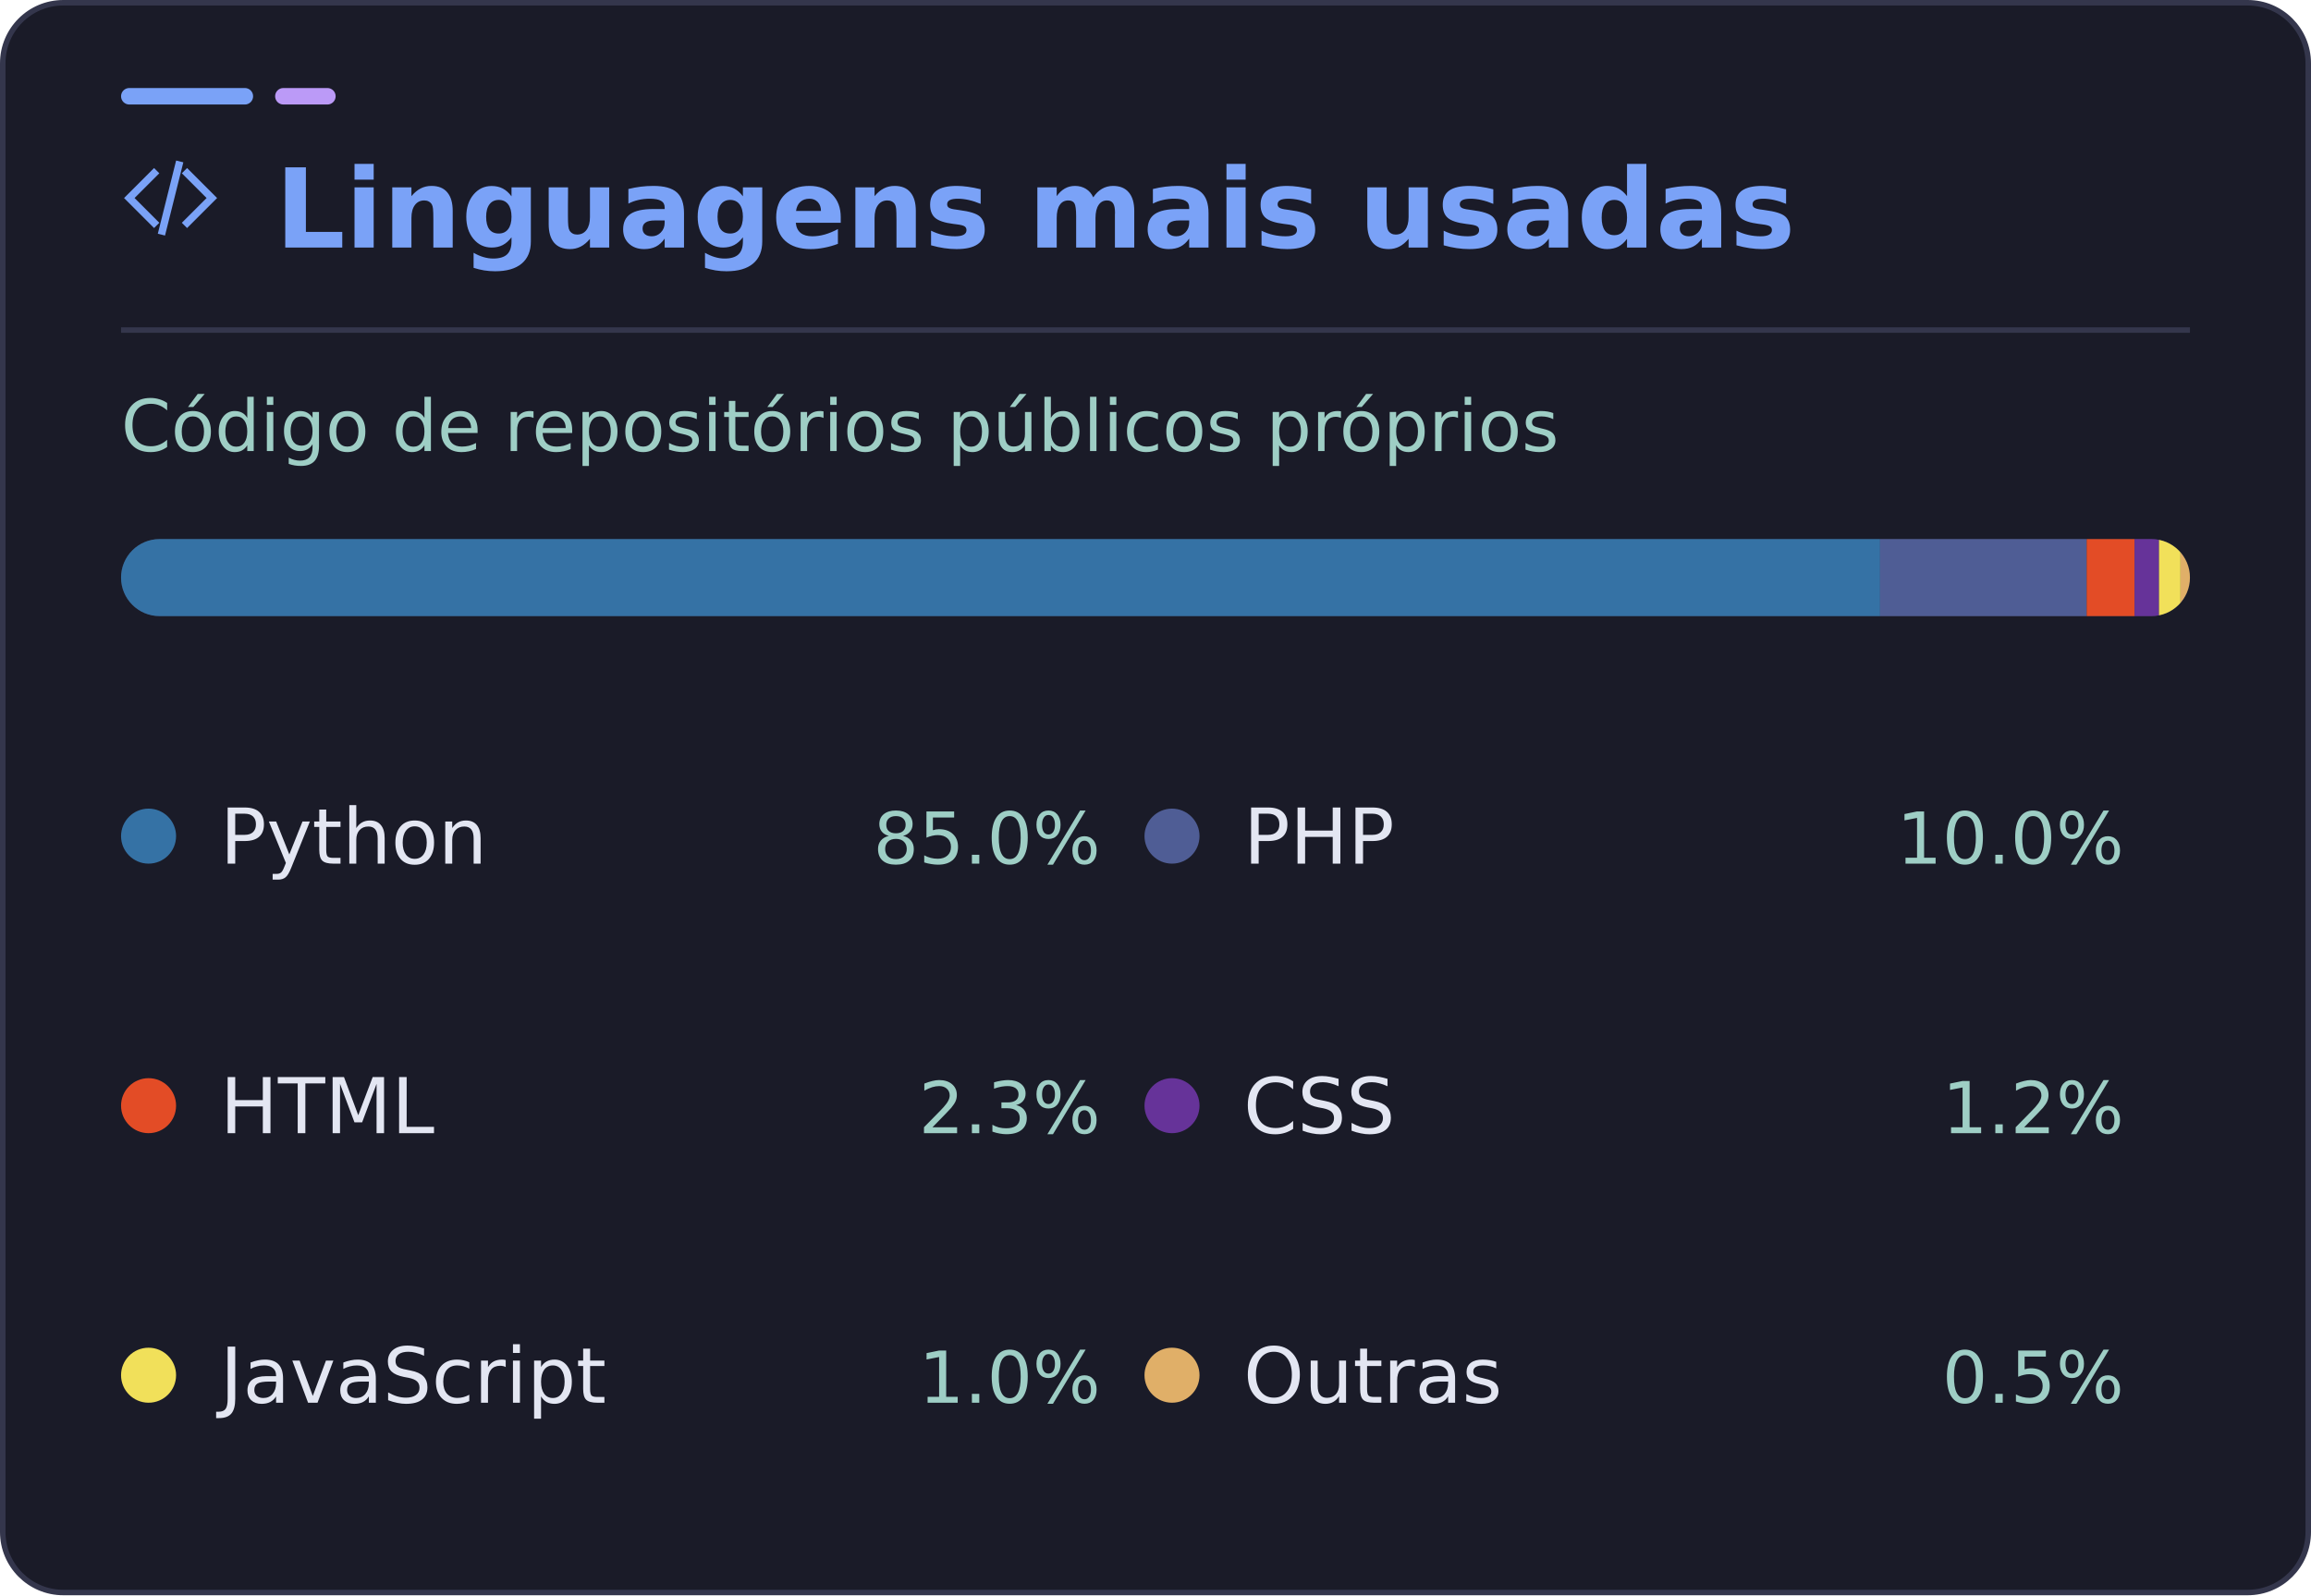
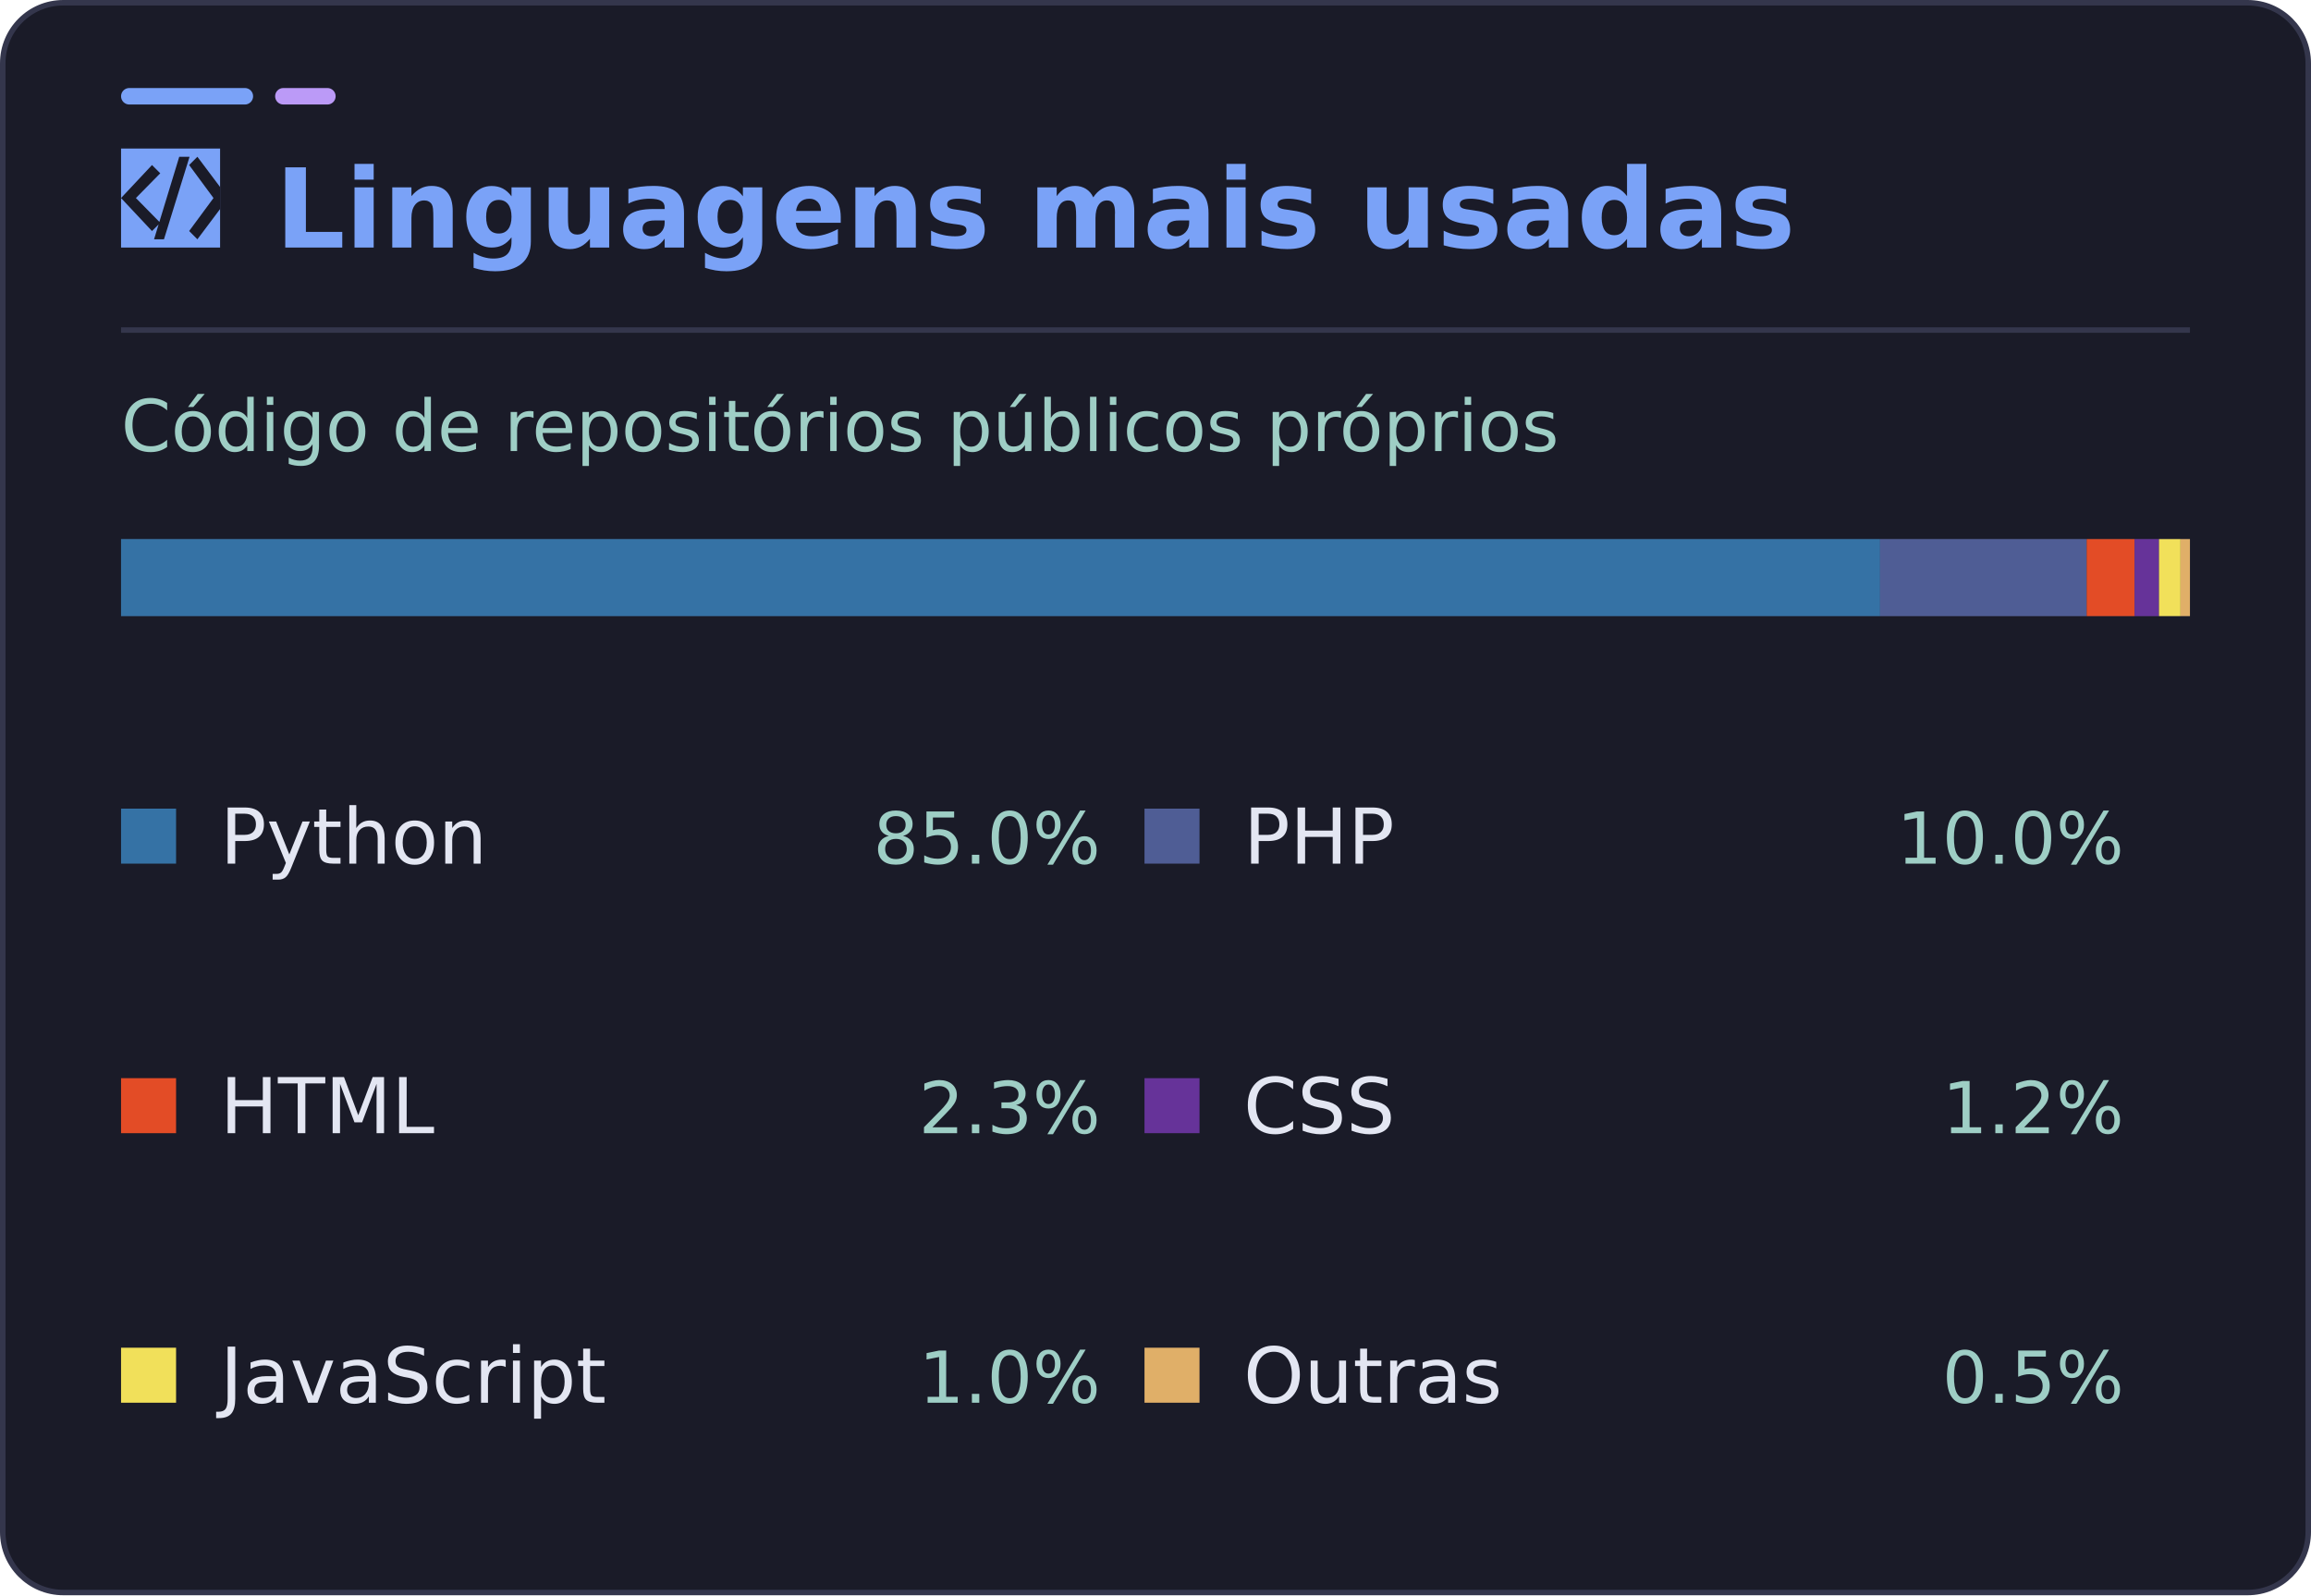
<svg xmlns="http://www.w3.org/2000/svg" width="420" height="290" viewBox="0 0 420 290" role="img" aria-labelledby="title desc">
  <rect x="0.5" y="0.5" width="419" height="289" rx="11" fill="#1a1b28" stroke="#34364c" />
  <rect x="22" y="16" width="24" height="3" rx="1.5" fill="#7aa2f7" />
  <rect x="50" y="16" width="11" height="3" rx="1.5" fill="#bb9af7" />
  <path d="M22 60H398" stroke="#34364c" />
  <g font-family="DejaVu Sans, Segoe UI, Arial, sans-serif">
-     <svg x="22" y="27" width="18" height="18" viewBox="0 0 24 24" fill="none" stroke="#7aa2f7" stroke-width="1.8" stroke-linecap="square" stroke-linejoin="miter" aria-hidden="true">
-       <path d="m8 6-6 6 6 6m8-12 6 6-6 6m-2-14-4 16" />
+     <svg x="22" y="27" width="18" height="18" viewBox="0 0 24 24" aria-hidden="true">
+       <rect width="24" height="24" fill="#7aa2f7" />
+       <g fill="#1a1b28">
+         <path d="m7.5 4 2 2-5.9 6 5.9 6-2 2L0 12zm9 0 2-2 7.5 10-7.5 10-2-2 5.9-8zm-2.4-2h2.5l-6.2 20H8z" />
+       </g>
    </svg>
    <text x="50" y="45" fill="#7aa2f7" font-size="20" font-weight="700">Linguagens mais usadas</text>
    <text x="22" y="82" fill="#9ecec5" font-size="13">Código de repositórios públicos próprios</text>
    <defs>
      <clipPath id="bar">
-         <rect x="22" y="98" width="376" height="14" rx="7" />
+         <rect x="22" y="98" width="376" height="14" />
      </clipPath>
    </defs>
-     <rect x="22" y="98" width="376" height="14" rx="7" fill="#34364c" />
+     <rect x="22" y="98" width="376" height="14" fill="#34364c" />
    <g clip-path="url(#bar)">
      <rect x="22.00" y="98" width="319.69" height="14" fill="#3572A5" />
      <rect x="341.69" y="98" width="37.54" height="14" fill="#4F5D95" />
      <rect x="379.24" y="98" width="8.69" height="14" fill="#e34c26" />
      <rect x="387.93" y="98" width="4.45" height="14" fill="#663399" />
      <rect x="392.38" y="98" width="3.91" height="14" fill="#f1e05a" />
      <rect x="396.29" y="98" width="1.71" height="14" fill="#e0af68" />
    </g>
-     <circle cx="27" cy="152" r="5" fill="#3572A5" />
+     <rect x="22" y="147" width="10" height="10" fill="#3572A5" />
    <text x="40" y="157" fill="#e3e6f2" font-size="14">Python</text>
    <text x="200" y="157" text-anchor="end" fill="#9ecec5" font-size="13">85.0%</text>
-     <circle cx="213" cy="152" r="5" fill="#4F5D95" />
+     <rect x="208" y="147" width="10" height="10" fill="#4F5D95" />
    <text x="226" y="157" fill="#e3e6f2" font-size="14">PHP</text>
    <text x="386" y="157" text-anchor="end" fill="#9ecec5" font-size="13">10.0%</text>
-     <circle cx="27" cy="201" r="5" fill="#e34c26" />
+     <rect x="22" y="196" width="10" height="10" fill="#e34c26" />
    <text x="40" y="206" fill="#e3e6f2" font-size="14">HTML</text>
    <text x="200" y="206" text-anchor="end" fill="#9ecec5" font-size="13">2.3%</text>
-     <circle cx="213" cy="201" r="5" fill="#663399" />
+     <rect x="208" y="196" width="10" height="10" fill="#663399" />
    <text x="226" y="206" fill="#e3e6f2" font-size="14">CSS</text>
    <text x="386" y="206" text-anchor="end" fill="#9ecec5" font-size="13">1.2%</text>
-     <circle cx="27" cy="250" r="5" fill="#f1e05a" />
+     <rect x="22" y="245" width="10" height="10" fill="#f1e05a" />
    <text x="40" y="255" fill="#e3e6f2" font-size="14">JavaScript</text>
    <text x="200" y="255" text-anchor="end" fill="#9ecec5" font-size="13">1.0%</text>
-     <circle cx="213" cy="250" r="5" fill="#e0af68" />
+     <rect x="208" y="245" width="10" height="10" fill="#e0af68" />
    <text x="226" y="255" fill="#e3e6f2" font-size="14">Outras</text>
    <text x="386" y="255" text-anchor="end" fill="#9ecec5" font-size="13">0.5%</text>
  </g>
</svg>
